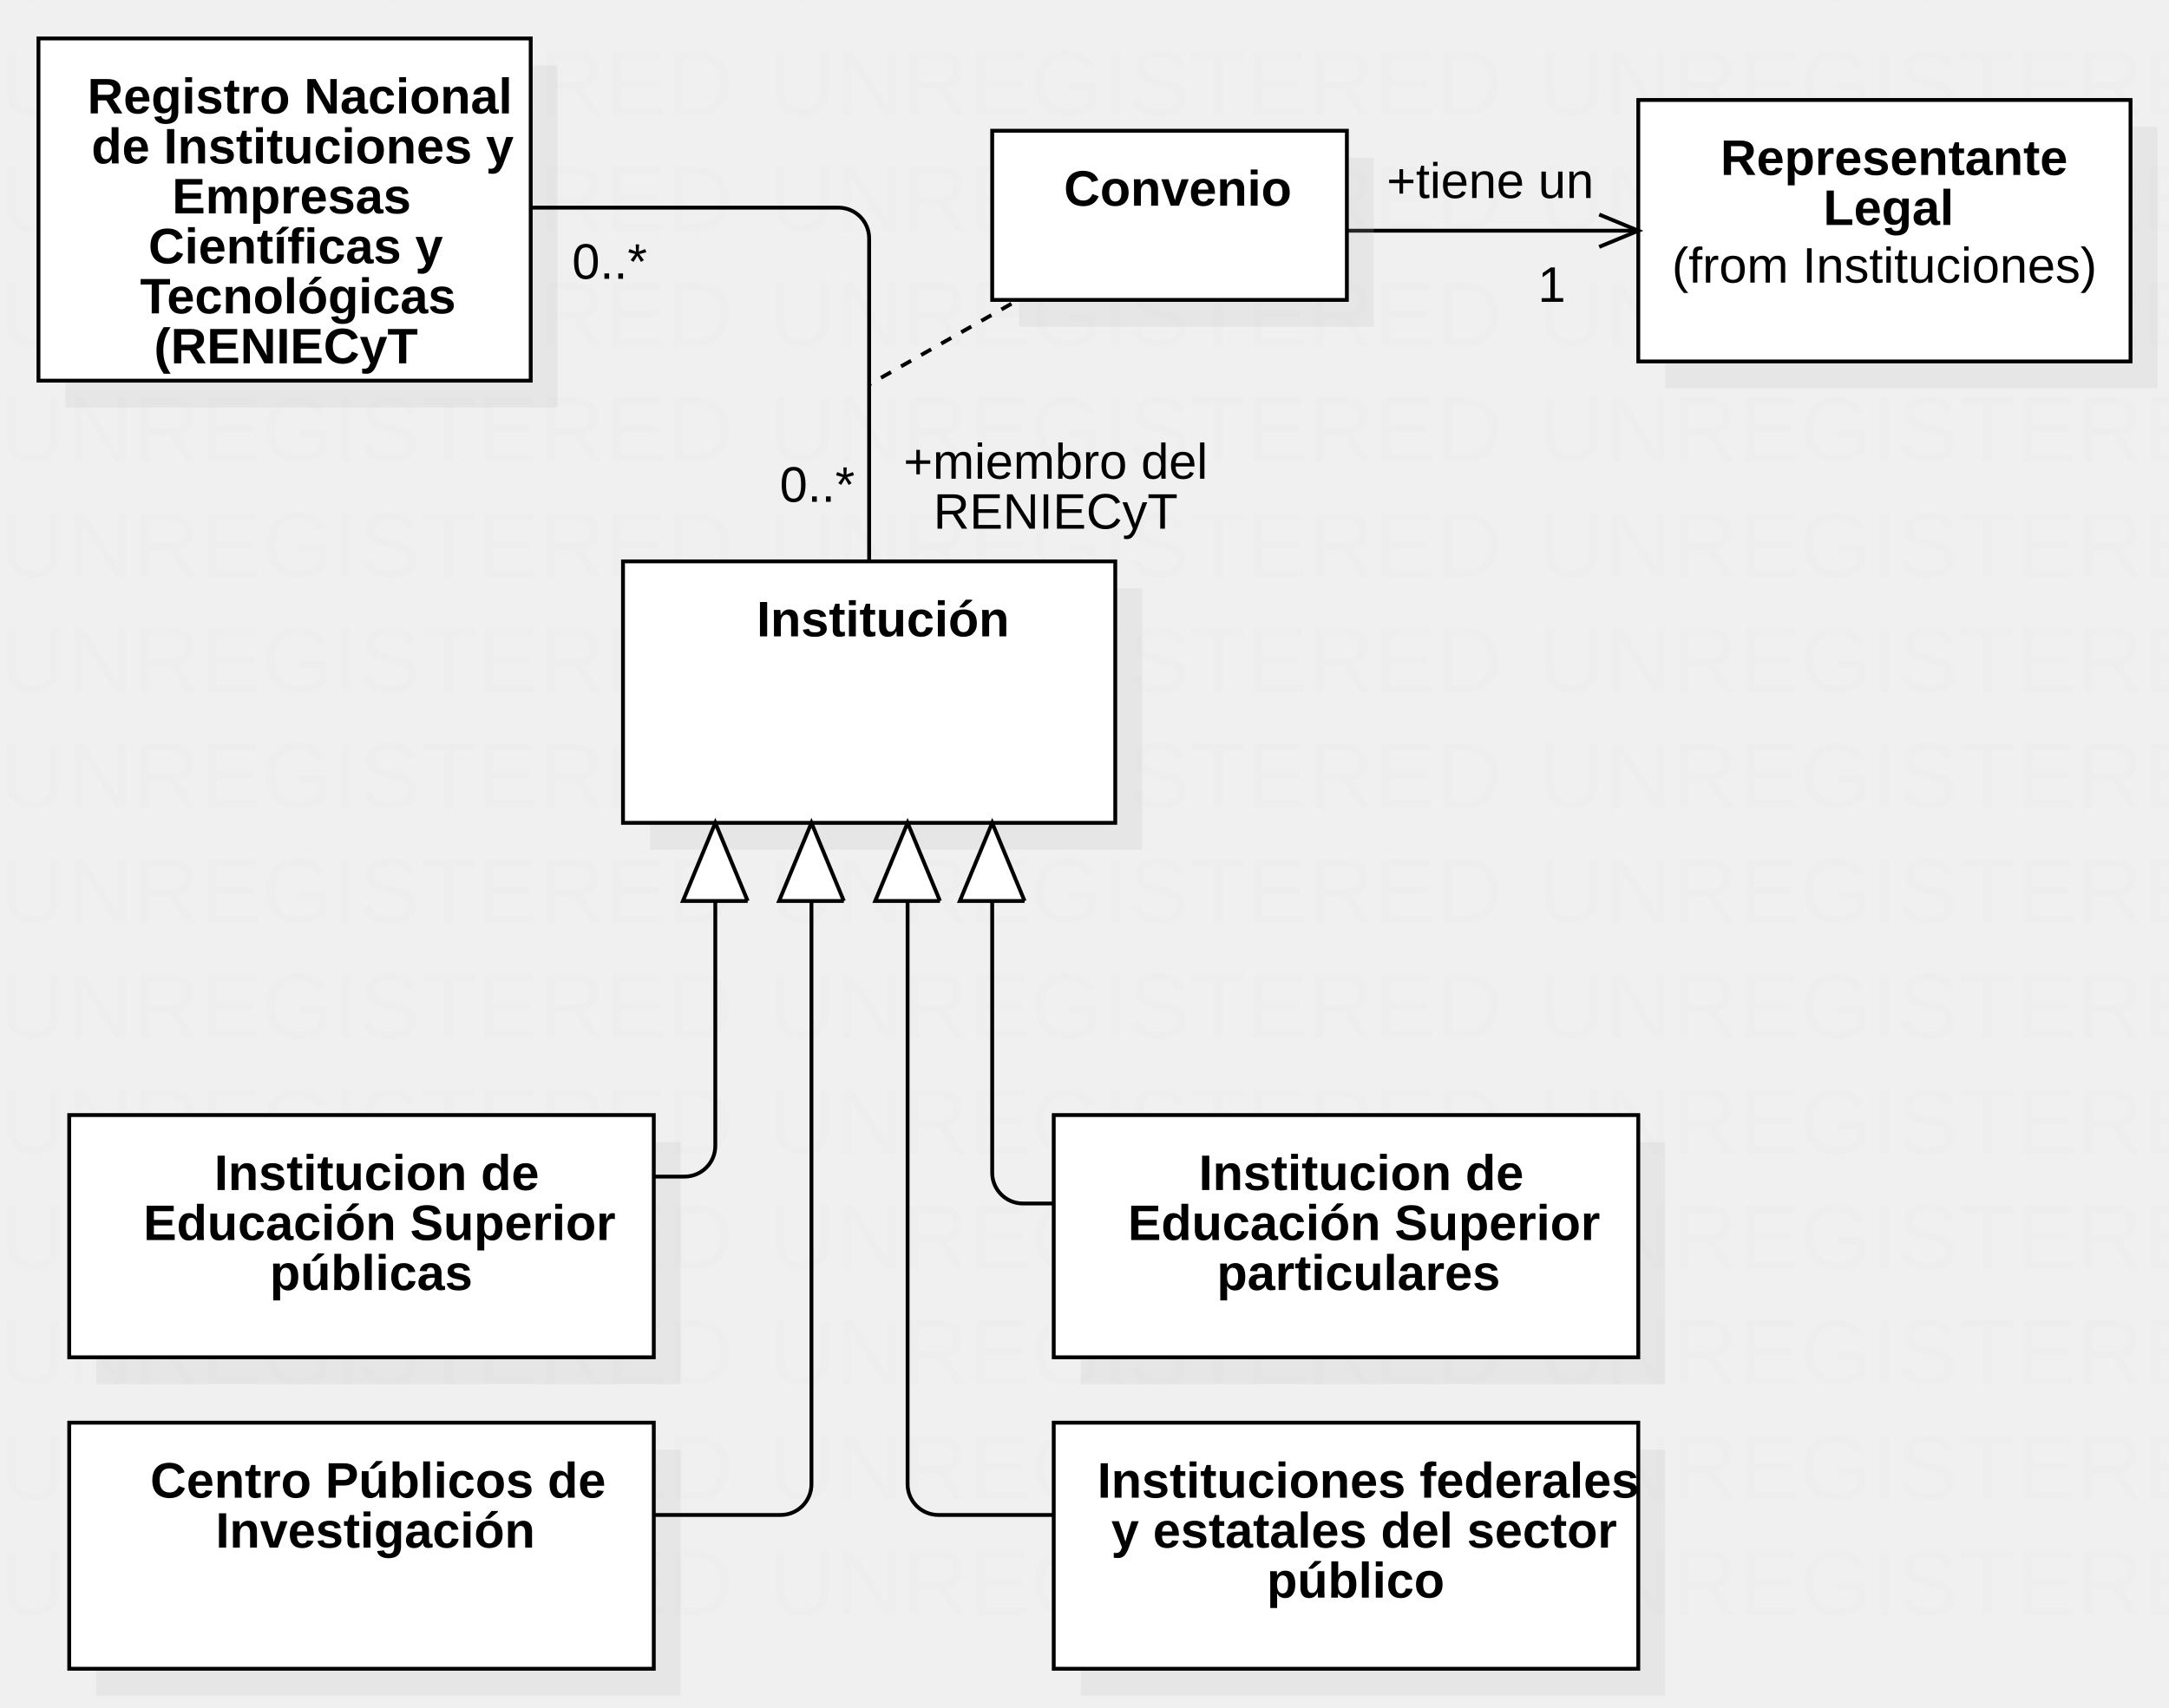
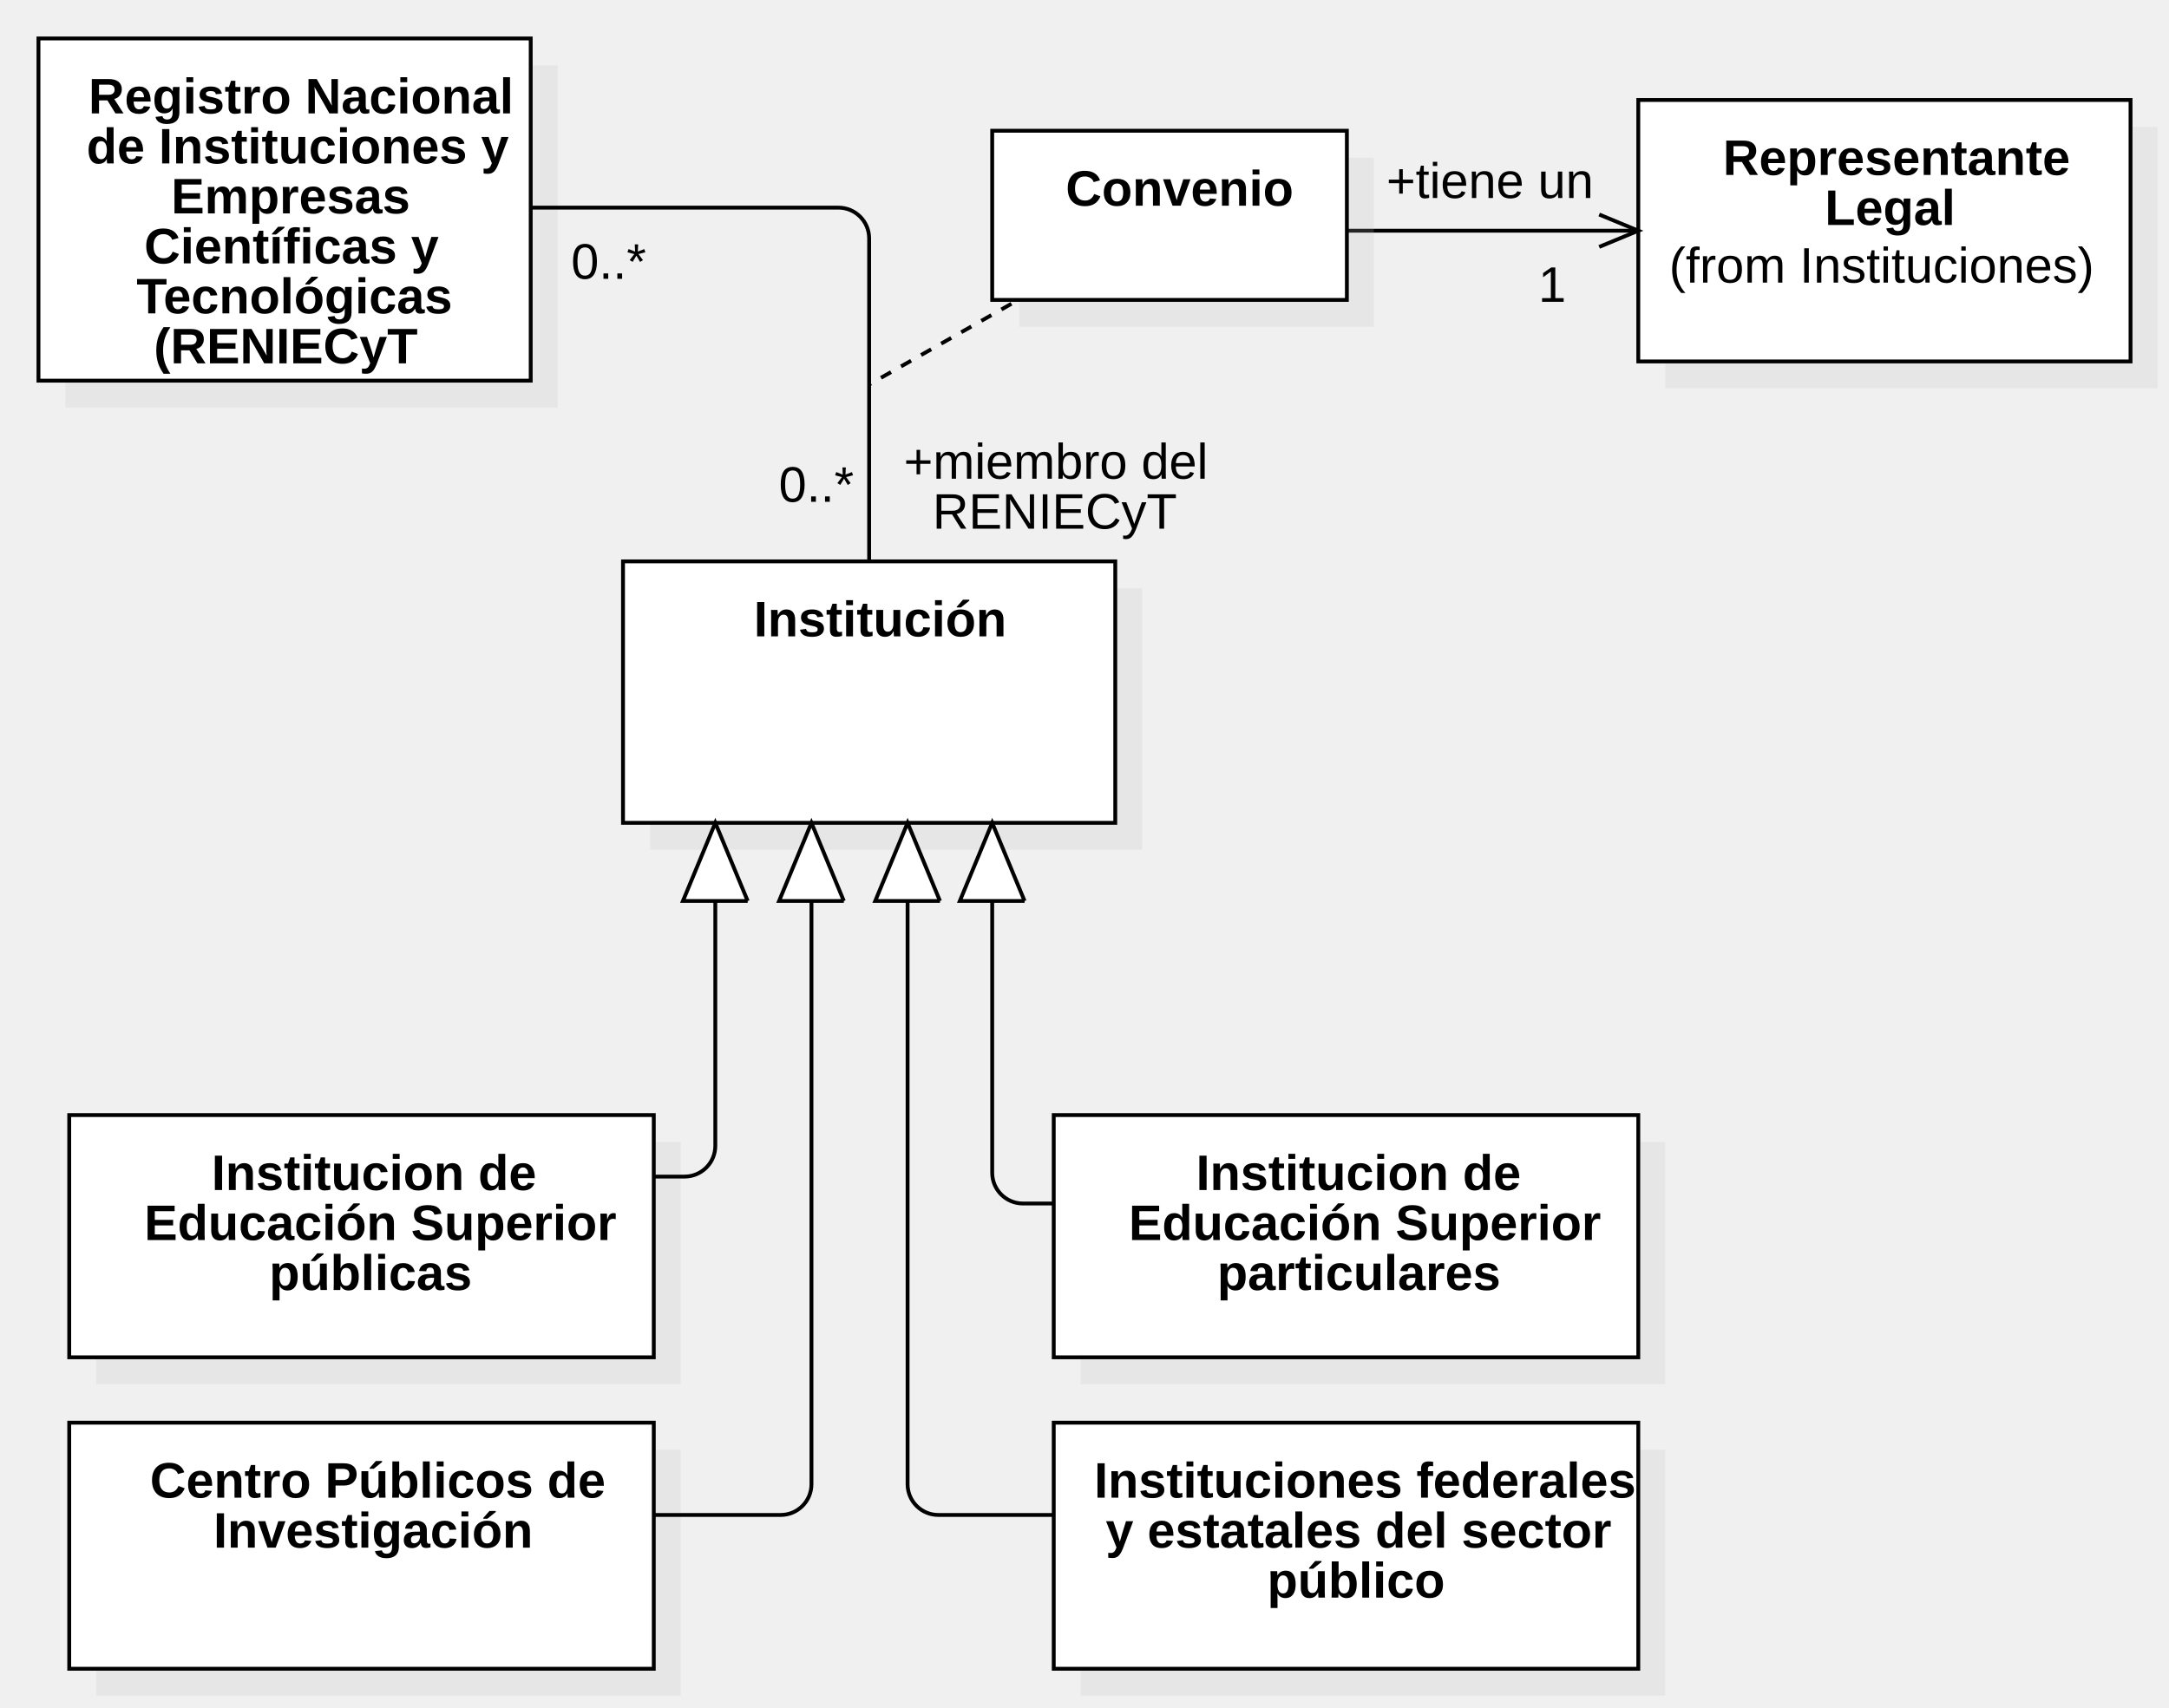
<svg xmlns="http://www.w3.org/2000/svg" version="1.1" width="564" height="444">
  <defs />
  <g>
-     <text fill="#eeeeee" stroke="none" font-family="Arial" font-size="24px" font-style="normal" font-weight="normal" text-decoration="none" x="0" y="0">UNREGISTERED</text>
-     <text fill="#eeeeee" stroke="none" font-family="Arial" font-size="24px" font-style="normal" font-weight="normal" text-decoration="none" x="0" y="30">UNREGISTERED</text>
-     <text fill="#eeeeee" stroke="none" font-family="Arial" font-size="24px" font-style="normal" font-weight="normal" text-decoration="none" x="0" y="60">UNREGISTERED</text>
-     <text fill="#eeeeee" stroke="none" font-family="Arial" font-size="24px" font-style="normal" font-weight="normal" text-decoration="none" x="0" y="90">UNREGISTERED</text>
-     <text fill="#eeeeee" stroke="none" font-family="Arial" font-size="24px" font-style="normal" font-weight="normal" text-decoration="none" x="0" y="120">UNREGISTERED</text>
-     <text fill="#eeeeee" stroke="none" font-family="Arial" font-size="24px" font-style="normal" font-weight="normal" text-decoration="none" x="0" y="150">UNREGISTERED</text>
-     <text fill="#eeeeee" stroke="none" font-family="Arial" font-size="24px" font-style="normal" font-weight="normal" text-decoration="none" x="0" y="180">UNREGISTERED</text>
-     <text fill="#eeeeee" stroke="none" font-family="Arial" font-size="24px" font-style="normal" font-weight="normal" text-decoration="none" x="0" y="210">UNREGISTERED</text>
-     <text fill="#eeeeee" stroke="none" font-family="Arial" font-size="24px" font-style="normal" font-weight="normal" text-decoration="none" x="0" y="240">UNREGISTERED</text>
-     <text fill="#eeeeee" stroke="none" font-family="Arial" font-size="24px" font-style="normal" font-weight="normal" text-decoration="none" x="0" y="270">UNREGISTERED</text>
-     <text fill="#eeeeee" stroke="none" font-family="Arial" font-size="24px" font-style="normal" font-weight="normal" text-decoration="none" x="0" y="300">UNREGISTERED</text>
-     <text fill="#eeeeee" stroke="none" font-family="Arial" font-size="24px" font-style="normal" font-weight="normal" text-decoration="none" x="0" y="330">UNREGISTERED</text>
-     <text fill="#eeeeee" stroke="none" font-family="Arial" font-size="24px" font-style="normal" font-weight="normal" text-decoration="none" x="0" y="360">UNREGISTERED</text>
-     <text fill="#eeeeee" stroke="none" font-family="Arial" font-size="24px" font-style="normal" font-weight="normal" text-decoration="none" x="0" y="390">UNREGISTERED</text>
-     <text fill="#eeeeee" stroke="none" font-family="Arial" font-size="24px" font-style="normal" font-weight="normal" text-decoration="none" x="0" y="420">UNREGISTERED</text>
-     <text fill="#eeeeee" stroke="none" font-family="Arial" font-size="24px" font-style="normal" font-weight="normal" text-decoration="none" x="200" y="0">UNREGISTERED</text>
-     <text fill="#eeeeee" stroke="none" font-family="Arial" font-size="24px" font-style="normal" font-weight="normal" text-decoration="none" x="200" y="30">UNREGISTERED</text>
-     <text fill="#eeeeee" stroke="none" font-family="Arial" font-size="24px" font-style="normal" font-weight="normal" text-decoration="none" x="200" y="60">UNREGISTERED</text>
-     <text fill="#eeeeee" stroke="none" font-family="Arial" font-size="24px" font-style="normal" font-weight="normal" text-decoration="none" x="200" y="90">UNREGISTERED</text>
-     <text fill="#eeeeee" stroke="none" font-family="Arial" font-size="24px" font-style="normal" font-weight="normal" text-decoration="none" x="200" y="120">UNREGISTERED</text>
-     <text fill="#eeeeee" stroke="none" font-family="Arial" font-size="24px" font-style="normal" font-weight="normal" text-decoration="none" x="200" y="150">UNREGISTERED</text>
-     <text fill="#eeeeee" stroke="none" font-family="Arial" font-size="24px" font-style="normal" font-weight="normal" text-decoration="none" x="200" y="180">UNREGISTERED</text>
-     <text fill="#eeeeee" stroke="none" font-family="Arial" font-size="24px" font-style="normal" font-weight="normal" text-decoration="none" x="200" y="210">UNREGISTERED</text>
-     <text fill="#eeeeee" stroke="none" font-family="Arial" font-size="24px" font-style="normal" font-weight="normal" text-decoration="none" x="200" y="240">UNREGISTERED</text>
-     <text fill="#eeeeee" stroke="none" font-family="Arial" font-size="24px" font-style="normal" font-weight="normal" text-decoration="none" x="200" y="270">UNREGISTERED</text>
-     <text fill="#eeeeee" stroke="none" font-family="Arial" font-size="24px" font-style="normal" font-weight="normal" text-decoration="none" x="200" y="300">UNREGISTERED</text>
-     <text fill="#eeeeee" stroke="none" font-family="Arial" font-size="24px" font-style="normal" font-weight="normal" text-decoration="none" x="200" y="330">UNREGISTERED</text>
-     <text fill="#eeeeee" stroke="none" font-family="Arial" font-size="24px" font-style="normal" font-weight="normal" text-decoration="none" x="200" y="360">UNREGISTERED</text>
-     <text fill="#eeeeee" stroke="none" font-family="Arial" font-size="24px" font-style="normal" font-weight="normal" text-decoration="none" x="200" y="390">UNREGISTERED</text>
-     <text fill="#eeeeee" stroke="none" font-family="Arial" font-size="24px" font-style="normal" font-weight="normal" text-decoration="none" x="200" y="420">UNREGISTERED</text>
-     <text fill="#eeeeee" stroke="none" font-family="Arial" font-size="24px" font-style="normal" font-weight="normal" text-decoration="none" x="400" y="0">UNREGISTERED</text>
-     <text fill="#eeeeee" stroke="none" font-family="Arial" font-size="24px" font-style="normal" font-weight="normal" text-decoration="none" x="400" y="30">UNREGISTERED</text>
-     <text fill="#eeeeee" stroke="none" font-family="Arial" font-size="24px" font-style="normal" font-weight="normal" text-decoration="none" x="400" y="60">UNREGISTERED</text>
-     <text fill="#eeeeee" stroke="none" font-family="Arial" font-size="24px" font-style="normal" font-weight="normal" text-decoration="none" x="400" y="90">UNREGISTERED</text>
-     <text fill="#eeeeee" stroke="none" font-family="Arial" font-size="24px" font-style="normal" font-weight="normal" text-decoration="none" x="400" y="120">UNREGISTERED</text>
-     <text fill="#eeeeee" stroke="none" font-family="Arial" font-size="24px" font-style="normal" font-weight="normal" text-decoration="none" x="400" y="150">UNREGISTERED</text>
-     <text fill="#eeeeee" stroke="none" font-family="Arial" font-size="24px" font-style="normal" font-weight="normal" text-decoration="none" x="400" y="180">UNREGISTERED</text>
-     <text fill="#eeeeee" stroke="none" font-family="Arial" font-size="24px" font-style="normal" font-weight="normal" text-decoration="none" x="400" y="210">UNREGISTERED</text>
-     <text fill="#eeeeee" stroke="none" font-family="Arial" font-size="24px" font-style="normal" font-weight="normal" text-decoration="none" x="400" y="240">UNREGISTERED</text>
-     <text fill="#eeeeee" stroke="none" font-family="Arial" font-size="24px" font-style="normal" font-weight="normal" text-decoration="none" x="400" y="270">UNREGISTERED</text>
-     <text fill="#eeeeee" stroke="none" font-family="Arial" font-size="24px" font-style="normal" font-weight="normal" text-decoration="none" x="400" y="300">UNREGISTERED</text>
-     <text fill="#eeeeee" stroke="none" font-family="Arial" font-size="24px" font-style="normal" font-weight="normal" text-decoration="none" x="400" y="330">UNREGISTERED</text>
-     <text fill="#eeeeee" stroke="none" font-family="Arial" font-size="24px" font-style="normal" font-weight="normal" text-decoration="none" x="400" y="360">UNREGISTERED</text>
-     <text fill="#eeeeee" stroke="none" font-family="Arial" font-size="24px" font-style="normal" font-weight="normal" text-decoration="none" x="400" y="390">UNREGISTERED</text>
-     <text fill="#eeeeee" stroke="none" font-family="Arial" font-size="24px" font-style="normal" font-weight="normal" text-decoration="none" x="400" y="420">UNREGISTERED</text>
    <g transform="translate(-86,-14) scale(1,1)">
      <rect fill="#C0C0C0" stroke="none" x="255" y="167" width="128" height="68" opacity="0.2" />
    </g>
    <g transform="translate(-86,-14) scale(1,1)">
      <rect fill="#ffffff" stroke="none" x="248" y="160" width="128" height="68" />
    </g>
    <g transform="translate(-86,-14) scale(1,1)">
      <path fill="none" stroke="#000000" d="M 248 160 L 376 160 L 376 228 L 248 228 L 248 160 Z Z" stroke-miterlimit="10" />
    </g>
    <g transform="translate(-86,-14) scale(1,1)">
      <g>
        <path fill="none" stroke="none" />
-         <text fill="#000000" stroke="none" font-family="Arial" font-size="13px" font-style="normal" font-weight="bold" text-decoration="none" x="282.734" y="179.5">Institución</text>
+         <text fill="#000000" stroke="none" font-family="Arial" font-size="13px" font-style="normal" font-weight="bold" text-decoration="none" x="282" y="179.5">Institución</text>
      </g>
    </g>
    <g transform="translate(-86,-14) scale(1,1)">
      <rect fill="#C0C0C0" stroke="none" x="519" y="47" width="128" height="68" opacity="0.2" />
    </g>
    <g transform="translate(-86,-14) scale(1,1)">
      <rect fill="#ffffff" stroke="none" x="512" y="40" width="128" height="68" />
    </g>
    <g transform="translate(-86,-14) scale(1,1)">
      <path fill="none" stroke="#000000" d="M 512 40 L 640 40 L 640 108 L 512 108 L 512 40 Z Z" stroke-miterlimit="10" />
    </g>
    <g transform="translate(-86,-14) scale(1,1)">
      <g>
        <path fill="none" stroke="none" />
-         <text fill="#000000" stroke="none" font-family="Arial" font-size="13px" font-style="normal" font-weight="bold" text-decoration="none" x="533.36" y="59.5">Representante</text>
-         <text fill="#000000" stroke="none" font-family="Arial" font-size="13px" font-style="normal" font-weight="bold" text-decoration="none" x="560.096" y="72.5">Legal</text>
-       </g>
-     </g>
-     <g transform="translate(-86,-14) scale(1,1)">
-       <g>
-         <path fill="none" stroke="none" />
-         <text fill="#000000" stroke="none" font-family="Arial" font-size="13px" font-style="normal" font-weight="normal" text-decoration="none" x="520.734" y="87.5">(from Instituciones)</text>
+         <text fill="#000000" stroke="none" font-family="Arial" font-size="13px" font-style="normal" font-weight="bold" text-decoration="none" x="534" y="59.5">Representante</text>
+         <text fill="#000000" stroke="none" font-family="Arial" font-size="13px" font-style="normal" font-weight="bold" text-decoration="none" x="560.5" y="72.5">Legal</text>
+       </g>
+     </g>
+     <g transform="translate(-86,-14) scale(1,1)">
+       <g>
+         <path fill="none" stroke="none" />
+         <text fill="#000000" stroke="none" font-family="Arial" font-size="13px" font-style="normal" font-weight="normal" text-decoration="none" x="520" y="87.5">(from Instituciones)</text>
      </g>
    </g>
    <g transform="translate(-86,-14) scale(1,1)">
      <path fill="none" stroke="#000000" d="M 436 74 L 512 74" stroke-miterlimit="10" />
    </g>
    <g transform="translate(-86,-14) scale(1,1)">
      <path fill="none" stroke="#000000" d="M 501.837 78.21 L 512 74 L 501.837 69.79" stroke-miterlimit="10" />
    </g>
    <g transform="translate(-86,-14) scale(1,1)">
      <g>
        <path fill="none" stroke="none" />
-         <text fill="#000000" stroke="none" font-family="Arial" font-size="13px" font-style="normal" font-weight="normal" text-decoration="none" x="446.573" y="65.5">+tiene un</text>
-       </g>
-     </g>
-     <g transform="translate(-86,-14) scale(1,1)">
-       <g>
-         <path fill="none" stroke="none" />
-         <text fill="#000000" stroke="none" font-family="Arial" font-size="13px" font-style="normal" font-weight="normal" text-decoration="none" x="485.885" y="92.5">1</text>
+         <text fill="#000000" stroke="none" font-family="Arial" font-size="13px" font-style="normal" font-weight="normal" text-decoration="none" x="446.5" y="65.5">+tiene un</text>
+       </g>
+     </g>
+     <g transform="translate(-86,-14) scale(1,1)">
+       <g>
+         <path fill="none" stroke="none" />
+         <text fill="#000000" stroke="none" font-family="Arial" font-size="13px" font-style="normal" font-weight="normal" text-decoration="none" x="486" y="92.5">1</text>
      </g>
    </g>
    <g transform="translate(-86,-14) scale(1,1)">
      <rect fill="#C0C0C0" stroke="none" x="103" y="31" width="128" height="89" opacity="0.2" />
    </g>
    <g transform="translate(-86,-14) scale(1,1)">
      <rect fill="#ffffff" stroke="none" x="96" y="24" width="128" height="89" />
    </g>
    <g transform="translate(-86,-14) scale(1,1)">
      <path fill="none" stroke="#000000" d="M 96 24 L 224 24 L 224 113 L 96 113 L 96 24 Z Z" stroke-miterlimit="10" />
    </g>
    <g transform="translate(-86,-14) scale(1,1)">
      <g>
        <path fill="none" stroke="none" />
-         <text fill="#000000" stroke="none" font-family="Arial" font-size="13px" font-style="normal" font-weight="bold" text-decoration="none" x="108.698" y="43.5">Registro Nacional</text>
-         <text fill="#000000" stroke="none" font-family="Arial" font-size="13px" font-style="normal" font-weight="bold" text-decoration="none" x="109.777" y="56.5">de Instituciones y</text>
-         <text fill="#000000" stroke="none" font-family="Arial" font-size="13px" font-style="normal" font-weight="bold" text-decoration="none" x="130.74" y="69.5">Empresas</text>
-         <text fill="#000000" stroke="none" font-family="Arial" font-size="13px" font-style="normal" font-weight="bold" text-decoration="none" x="124.599" y="82.5">Científicas y</text>
-         <text fill="#000000" stroke="none" font-family="Arial" font-size="13px" font-style="normal" font-weight="bold" text-decoration="none" x="122.422" y="95.5">Tecnológicas</text>
-         <text fill="#000000" stroke="none" font-family="Arial" font-size="13px" font-style="normal" font-weight="bold" text-decoration="none" x="126.056" y="108.5">(RENIECyT</text>
+         <text fill="#000000" stroke="none" font-family="Arial" font-size="13px" font-style="normal" font-weight="bold" text-decoration="none" x="109" y="43.5">Registro Nacional</text>
+         <text fill="#000000" stroke="none" font-family="Arial" font-size="13px" font-style="normal" font-weight="bold" text-decoration="none" x="108.5" y="56.5">de Instituciones y</text>
+         <text fill="#000000" stroke="none" font-family="Arial" font-size="13px" font-style="normal" font-weight="bold" text-decoration="none" x="130.5" y="69.5">Empresas</text>
+         <text fill="#000000" stroke="none" font-family="Arial" font-size="13px" font-style="normal" font-weight="bold" text-decoration="none" x="123.5" y="82.5">Científicas y</text>
+         <text fill="#000000" stroke="none" font-family="Arial" font-size="13px" font-style="normal" font-weight="bold" text-decoration="none" x="121.5" y="95.5">Tecnológicas</text>
+         <text fill="#000000" stroke="none" font-family="Arial" font-size="13px" font-style="normal" font-weight="bold" text-decoration="none" x="126" y="108.5">(RENIECyT</text>
      </g>
    </g>
    <g transform="translate(-86,-14) scale(1,1)">
      <rect fill="#C0C0C0" stroke="none" x="111" y="311" width="152" height="63" opacity="0.2" />
    </g>
    <g transform="translate(-86,-14) scale(1,1)">
      <rect fill="#ffffff" stroke="none" x="104" y="304" width="152" height="63" />
    </g>
    <g transform="translate(-86,-14) scale(1,1)">
      <path fill="none" stroke="#000000" d="M 104 304 L 256 304 L 256 367 L 104 367 L 104 304 Z Z" stroke-miterlimit="10" />
    </g>
    <g transform="translate(-86,-14) scale(1,1)">
      <g>
        <path fill="none" stroke="none" />
-         <text fill="#000000" stroke="none" font-family="Arial" font-size="13px" font-style="normal" font-weight="bold" text-decoration="none" x="141.698" y="323.5">Institucion de</text>
-         <text fill="#000000" stroke="none" font-family="Arial" font-size="13px" font-style="normal" font-weight="bold" text-decoration="none" x="123.271" y="336.5">Educación Superior</text>
-         <text fill="#000000" stroke="none" font-family="Arial" font-size="13px" font-style="normal" font-weight="bold" text-decoration="none" x="156.152" y="349.5">públicas</text>
+         <text fill="#000000" stroke="none" font-family="Arial" font-size="13px" font-style="normal" font-weight="bold" text-decoration="none" x="141" y="323.5">Institucion de</text>
+         <text fill="#000000" stroke="none" font-family="Arial" font-size="13px" font-style="normal" font-weight="bold" text-decoration="none" x="123.5" y="336.5">Educación Superior</text>
+         <text fill="#000000" stroke="none" font-family="Arial" font-size="13px" font-style="normal" font-weight="bold" text-decoration="none" x="156" y="349.5">públicas</text>
      </g>
    </g>
    <g transform="translate(-86,-14) scale(1,1)">
      <rect fill="#C0C0C0" stroke="none" x="367" y="311" width="152" height="63" opacity="0.2" />
    </g>
    <g transform="translate(-86,-14) scale(1,1)">
      <rect fill="#ffffff" stroke="none" x="360" y="304" width="152" height="63" />
    </g>
    <g transform="translate(-86,-14) scale(1,1)">
      <path fill="none" stroke="#000000" d="M 360 304 L 512 304 L 512 367 L 360 367 L 360 304 Z Z" stroke-miterlimit="10" />
    </g>
    <g transform="translate(-86,-14) scale(1,1)">
      <g>
        <path fill="none" stroke="none" />
-         <text fill="#000000" stroke="none" font-family="Arial" font-size="13px" font-style="normal" font-weight="bold" text-decoration="none" x="397.698" y="323.5">Institucion de</text>
-         <text fill="#000000" stroke="none" font-family="Arial" font-size="13px" font-style="normal" font-weight="bold" text-decoration="none" x="379.271" y="336.5">Educación Superior</text>
-         <text fill="#000000" stroke="none" font-family="Arial" font-size="13px" font-style="normal" font-weight="bold" text-decoration="none" x="402.402" y="349.5">particulares</text>
+         <text fill="#000000" stroke="none" font-family="Arial" font-size="13px" font-style="normal" font-weight="bold" text-decoration="none" x="397" y="323.5">Institucion de</text>
+         <text fill="#000000" stroke="none" font-family="Arial" font-size="13px" font-style="normal" font-weight="bold" text-decoration="none" x="379.5" y="336.5">Educación Superior</text>
+         <text fill="#000000" stroke="none" font-family="Arial" font-size="13px" font-style="normal" font-weight="bold" text-decoration="none" x="402.5" y="349.5">particulares</text>
      </g>
    </g>
    <g transform="translate(-86,-14) scale(1,1)">
      <rect fill="#C0C0C0" stroke="none" x="111" y="391" width="152" height="64" opacity="0.2" />
    </g>
    <g transform="translate(-86,-14) scale(1,1)">
      <rect fill="#ffffff" stroke="none" x="104" y="384" width="152" height="64" />
    </g>
    <g transform="translate(-86,-14) scale(1,1)">
      <path fill="none" stroke="#000000" d="M 104 384 L 256 384 L 256 448 L 104 448 L 104 384 Z Z" stroke-miterlimit="10" />
    </g>
    <g transform="translate(-86,-14) scale(1,1)">
      <g>
        <path fill="none" stroke="none" />
-         <text fill="#000000" stroke="none" font-family="Arial" font-size="13px" font-style="normal" font-weight="bold" text-decoration="none" x="125.08" y="403.5">Centro Públicos de</text>
-         <text fill="#000000" stroke="none" font-family="Arial" font-size="13px" font-style="normal" font-weight="bold" text-decoration="none" x="142.06" y="416.5">Investigación</text>
+         <text fill="#000000" stroke="none" font-family="Arial" font-size="13px" font-style="normal" font-weight="bold" text-decoration="none" x="125" y="403.5">Centro Públicos de</text>
+         <text fill="#000000" stroke="none" font-family="Arial" font-size="13px" font-style="normal" font-weight="bold" text-decoration="none" x="141.5" y="416.5">Investigación</text>
      </g>
    </g>
    <g transform="translate(-86,-14) scale(1,1)">
      <rect fill="#C0C0C0" stroke="none" x="367" y="391" width="152" height="64" opacity="0.2" />
    </g>
    <g transform="translate(-86,-14) scale(1,1)">
      <rect fill="#ffffff" stroke="none" x="360" y="384" width="152" height="64" />
    </g>
    <g transform="translate(-86,-14) scale(1,1)">
      <path fill="none" stroke="#000000" d="M 360 384 L 512 384 L 512 448 L 360 448 L 360 384 Z Z" stroke-miterlimit="10" />
    </g>
    <g transform="translate(-86,-14) scale(1,1)">
      <g>
        <path fill="none" stroke="none" />
-         <text fill="#000000" stroke="none" font-family="Arial" font-size="13px" font-style="normal" font-weight="bold" text-decoration="none" x="371.324" y="403.5">Instituciones federales</text>
-         <text fill="#000000" stroke="none" font-family="Arial" font-size="13px" font-style="normal" font-weight="bold" text-decoration="none" x="374.942" y="416.5">y estatales del sector</text>
-         <text fill="#000000" stroke="none" font-family="Arial" font-size="13px" font-style="normal" font-weight="bold" text-decoration="none" x="415.402" y="429.5">público</text>
+         <text fill="#000000" stroke="none" font-family="Arial" font-size="13px" font-style="normal" font-weight="bold" text-decoration="none" x="370.5" y="403.5">Instituciones federales</text>
+         <text fill="#000000" stroke="none" font-family="Arial" font-size="13px" font-style="normal" font-weight="bold" text-decoration="none" x="373.5" y="416.5">y estatales del sector</text>
+         <text fill="#000000" stroke="none" font-family="Arial" font-size="13px" font-style="normal" font-weight="bold" text-decoration="none" x="415.5" y="429.5">público</text>
      </g>
    </g>
    <g transform="translate(-86,-14) scale(1,1)">
      <path fill="none" stroke="#000000" d="M 256 320 L 264 320 M 264 320 A 8 8 0 0 0 272 312 L 272 228" stroke-miterlimit="10" />
    </g>
    <g transform="translate(-86,-14) scale(1,1)">
      <path fill="#FFFFFF" stroke="none" d="M 280.419 248.325 L 272 228 L 263.581 248.325" />
    </g>
    <g transform="translate(-86,-14) scale(1,1)">
      <path fill="none" stroke="#000000" d="M 280.419 248.325 L 272 228 L 263.581 248.325 L 280.419 248.325" stroke-miterlimit="10" />
    </g>
    <g transform="translate(-86,-14) scale(1,1)">
      <path fill="none" stroke="#000000" d="M 360 327 L 352 327 M 352 327 A 8 8 0 0 1 344 319 L 344 228" stroke-miterlimit="10" />
    </g>
    <g transform="translate(-86,-14) scale(1,1)">
      <path fill="#FFFFFF" stroke="none" d="M 352.419 248.325 L 344 228 L 335.581 248.325" />
    </g>
    <g transform="translate(-86,-14) scale(1,1)">
      <path fill="none" stroke="#000000" d="M 352.419 248.325 L 344 228 L 335.581 248.325 L 352.419 248.325" stroke-miterlimit="10" />
    </g>
    <g transform="translate(-86,-14) scale(1,1)">
      <path fill="none" stroke="#000000" d="M 256 408 L 289 408 M 289 408 A 8 8 0 0 0 297 400 L 297 228" stroke-miterlimit="10" />
    </g>
    <g transform="translate(-86,-14) scale(1,1)">
      <path fill="#FFFFFF" stroke="none" d="M 305.419 248.325 L 297 228 L 288.581 248.325" />
    </g>
    <g transform="translate(-86,-14) scale(1,1)">
      <path fill="none" stroke="#000000" d="M 305.419 248.325 L 297 228 L 288.581 248.325 L 305.419 248.325" stroke-miterlimit="10" />
    </g>
    <g transform="translate(-86,-14) scale(1,1)">
      <path fill="none" stroke="#000000" d="M 360 408 L 330 408 M 330 408 A 8 8 0 0 1 322 400 L 322 228" stroke-miterlimit="10" />
    </g>
    <g transform="translate(-86,-14) scale(1,1)">
      <path fill="#FFFFFF" stroke="none" d="M 330.419 248.325 L 322 228 L 313.581 248.325" />
    </g>
    <g transform="translate(-86,-14) scale(1,1)">
      <path fill="none" stroke="#000000" d="M 330.419 248.325 L 322 228 L 313.581 248.325 L 330.419 248.325" stroke-miterlimit="10" />
    </g>
    <g transform="translate(-86,-14) scale(1,1)">
      <path fill="none" stroke="#000000" d="M 224 68 L 304 68 M 304 68 A 8 8 0 0 1 312 76 L 312 160" stroke-miterlimit="10" />
    </g>
    <g transform="translate(-86,-14) scale(1,1)">
      <g>
        <path fill="none" stroke="none" />
-         <text fill="#000000" stroke="none" font-family="Arial" font-size="13px" font-style="normal" font-weight="normal" text-decoration="none" x="234.744" y="86.5">0..*</text>
-       </g>
-     </g>
-     <g transform="translate(-86,-14) scale(1,1)">
-       <g>
-         <path fill="none" stroke="none" />
-         <text fill="#000000" stroke="none" font-family="Arial" font-size="13px" font-style="normal" font-weight="normal" text-decoration="none" x="320.941" y="138.5">+miembro del</text>
-         <text fill="#000000" stroke="none" font-family="Arial" font-size="13px" font-style="normal" font-weight="normal" text-decoration="none" x="328.72" y="151.5">RENIECyT</text>
-       </g>
-     </g>
-     <g transform="translate(-86,-14) scale(1,1)">
-       <g>
-         <path fill="none" stroke="none" />
-         <text fill="#000000" stroke="none" font-family="Arial" font-size="13px" font-style="normal" font-weight="normal" text-decoration="none" x="288.744" y="144.5">0..*</text>
+         <text fill="#000000" stroke="none" font-family="Arial" font-size="13px" font-style="normal" font-weight="normal" text-decoration="none" x="234.5" y="86.5">0..*</text>
+       </g>
+     </g>
+     <g transform="translate(-86,-14) scale(1,1)">
+       <g>
+         <path fill="none" stroke="none" />
+         <text fill="#000000" stroke="none" font-family="Arial" font-size="13px" font-style="normal" font-weight="normal" text-decoration="none" x="321" y="138.5">+miembro del</text>
+         <text fill="#000000" stroke="none" font-family="Arial" font-size="13px" font-style="normal" font-weight="normal" text-decoration="none" x="328.5" y="151.5">RENIECyT</text>
+       </g>
+     </g>
+     <g transform="translate(-86,-14) scale(1,1)">
+       <g>
+         <path fill="none" stroke="none" />
+         <text fill="#000000" stroke="none" font-family="Arial" font-size="13px" font-style="normal" font-weight="normal" text-decoration="none" x="288.5" y="144.5">0..*</text>
      </g>
    </g>
    <g transform="translate(-86,-14) scale(1,1)">
      <rect fill="#C0C0C0" stroke="none" x="351" y="55" width="92.224" height="44" opacity="0.2" />
    </g>
    <g transform="translate(-86,-14) scale(1,1)">
      <rect fill="#ffffff" stroke="none" x="344" y="48" width="92.224" height="44" />
    </g>
    <g transform="translate(-86,-14) scale(1,1)">
      <path fill="none" stroke="#000000" d="M 344 48 L 436.224 48 L 436.224 92 L 344 92 L 344 48 Z Z" stroke-miterlimit="10" />
    </g>
    <g transform="translate(-86,-14) scale(1,1)">
      <g>
        <path fill="none" stroke="none" />
-         <text fill="#000000" stroke="none" font-family="Arial" font-size="13px" font-style="normal" font-weight="bold" text-decoration="none" x="362.649" y="67.5">Convenio</text>
+         <text fill="#000000" stroke="none" font-family="Arial" font-size="13px" font-style="normal" font-weight="bold" text-decoration="none" x="363.112" y="67.5">Convenio</text>
      </g>
    </g>
    <g transform="translate(-86,-14) scale(1,1)">
      <path fill="none" stroke="#000000" d="M 349 93 L 312 114" stroke-miterlimit="10" stroke-dasharray="3" />
    </g>
  </g>
</svg>
